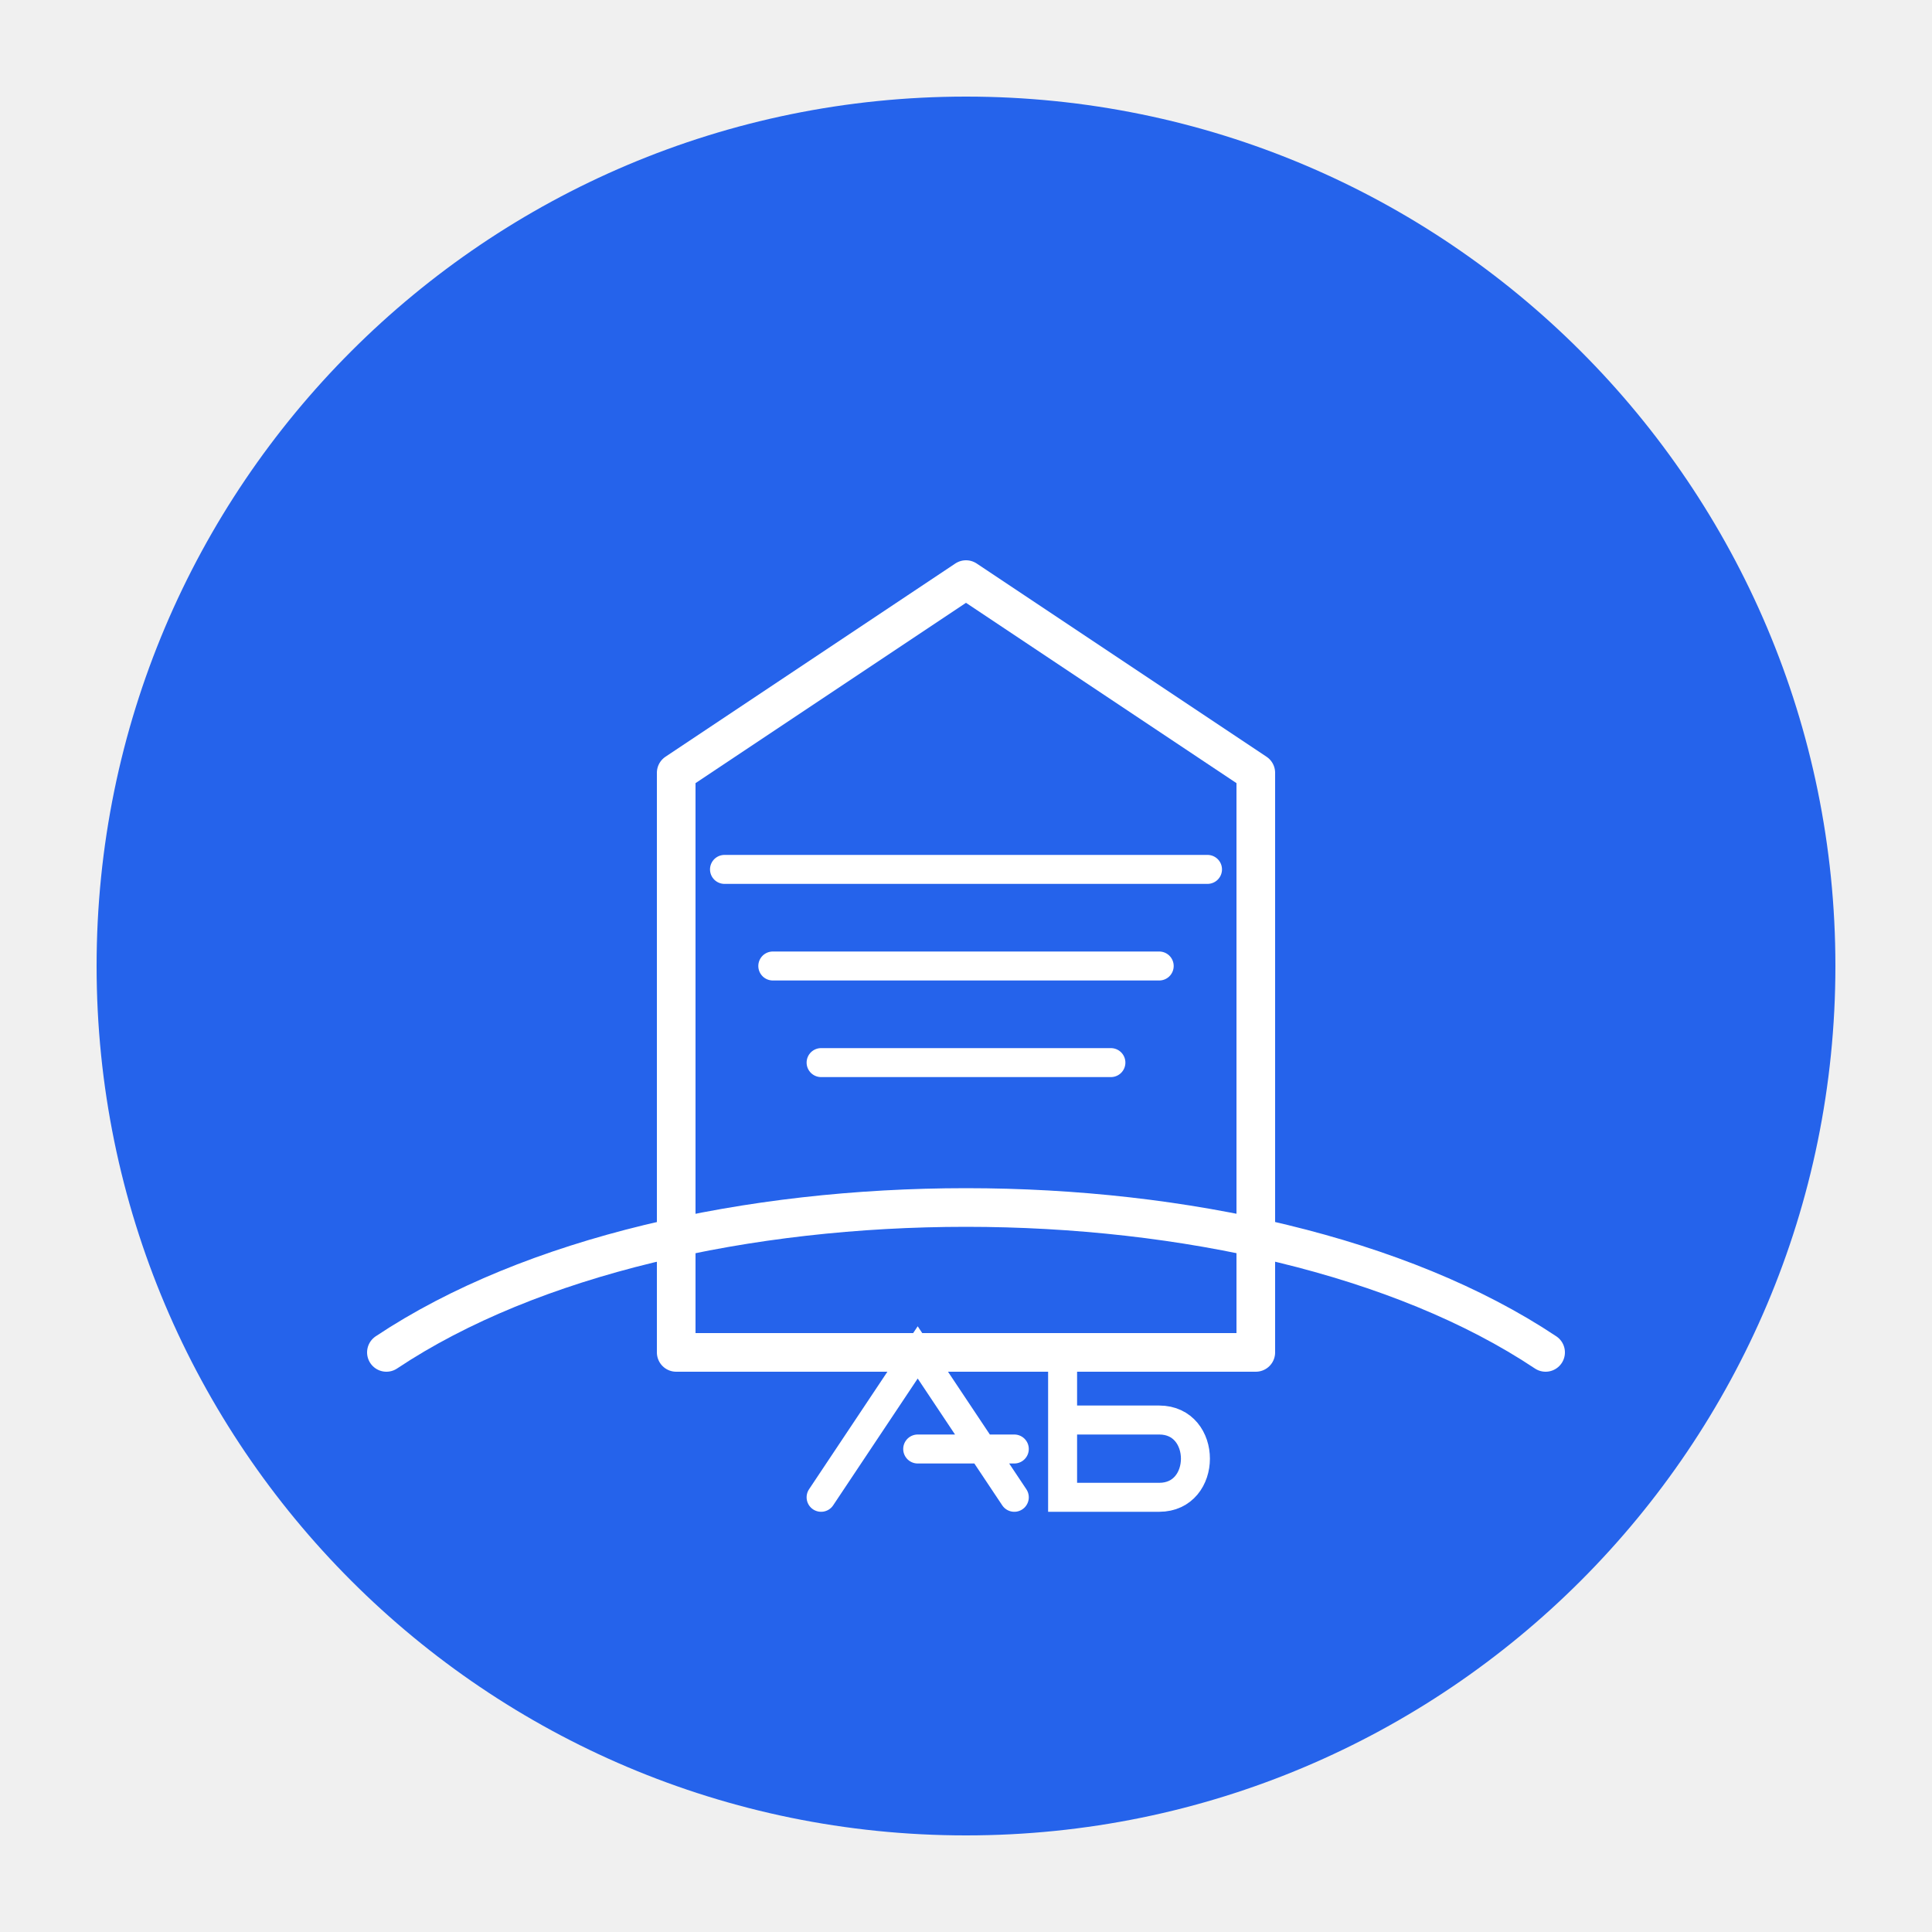
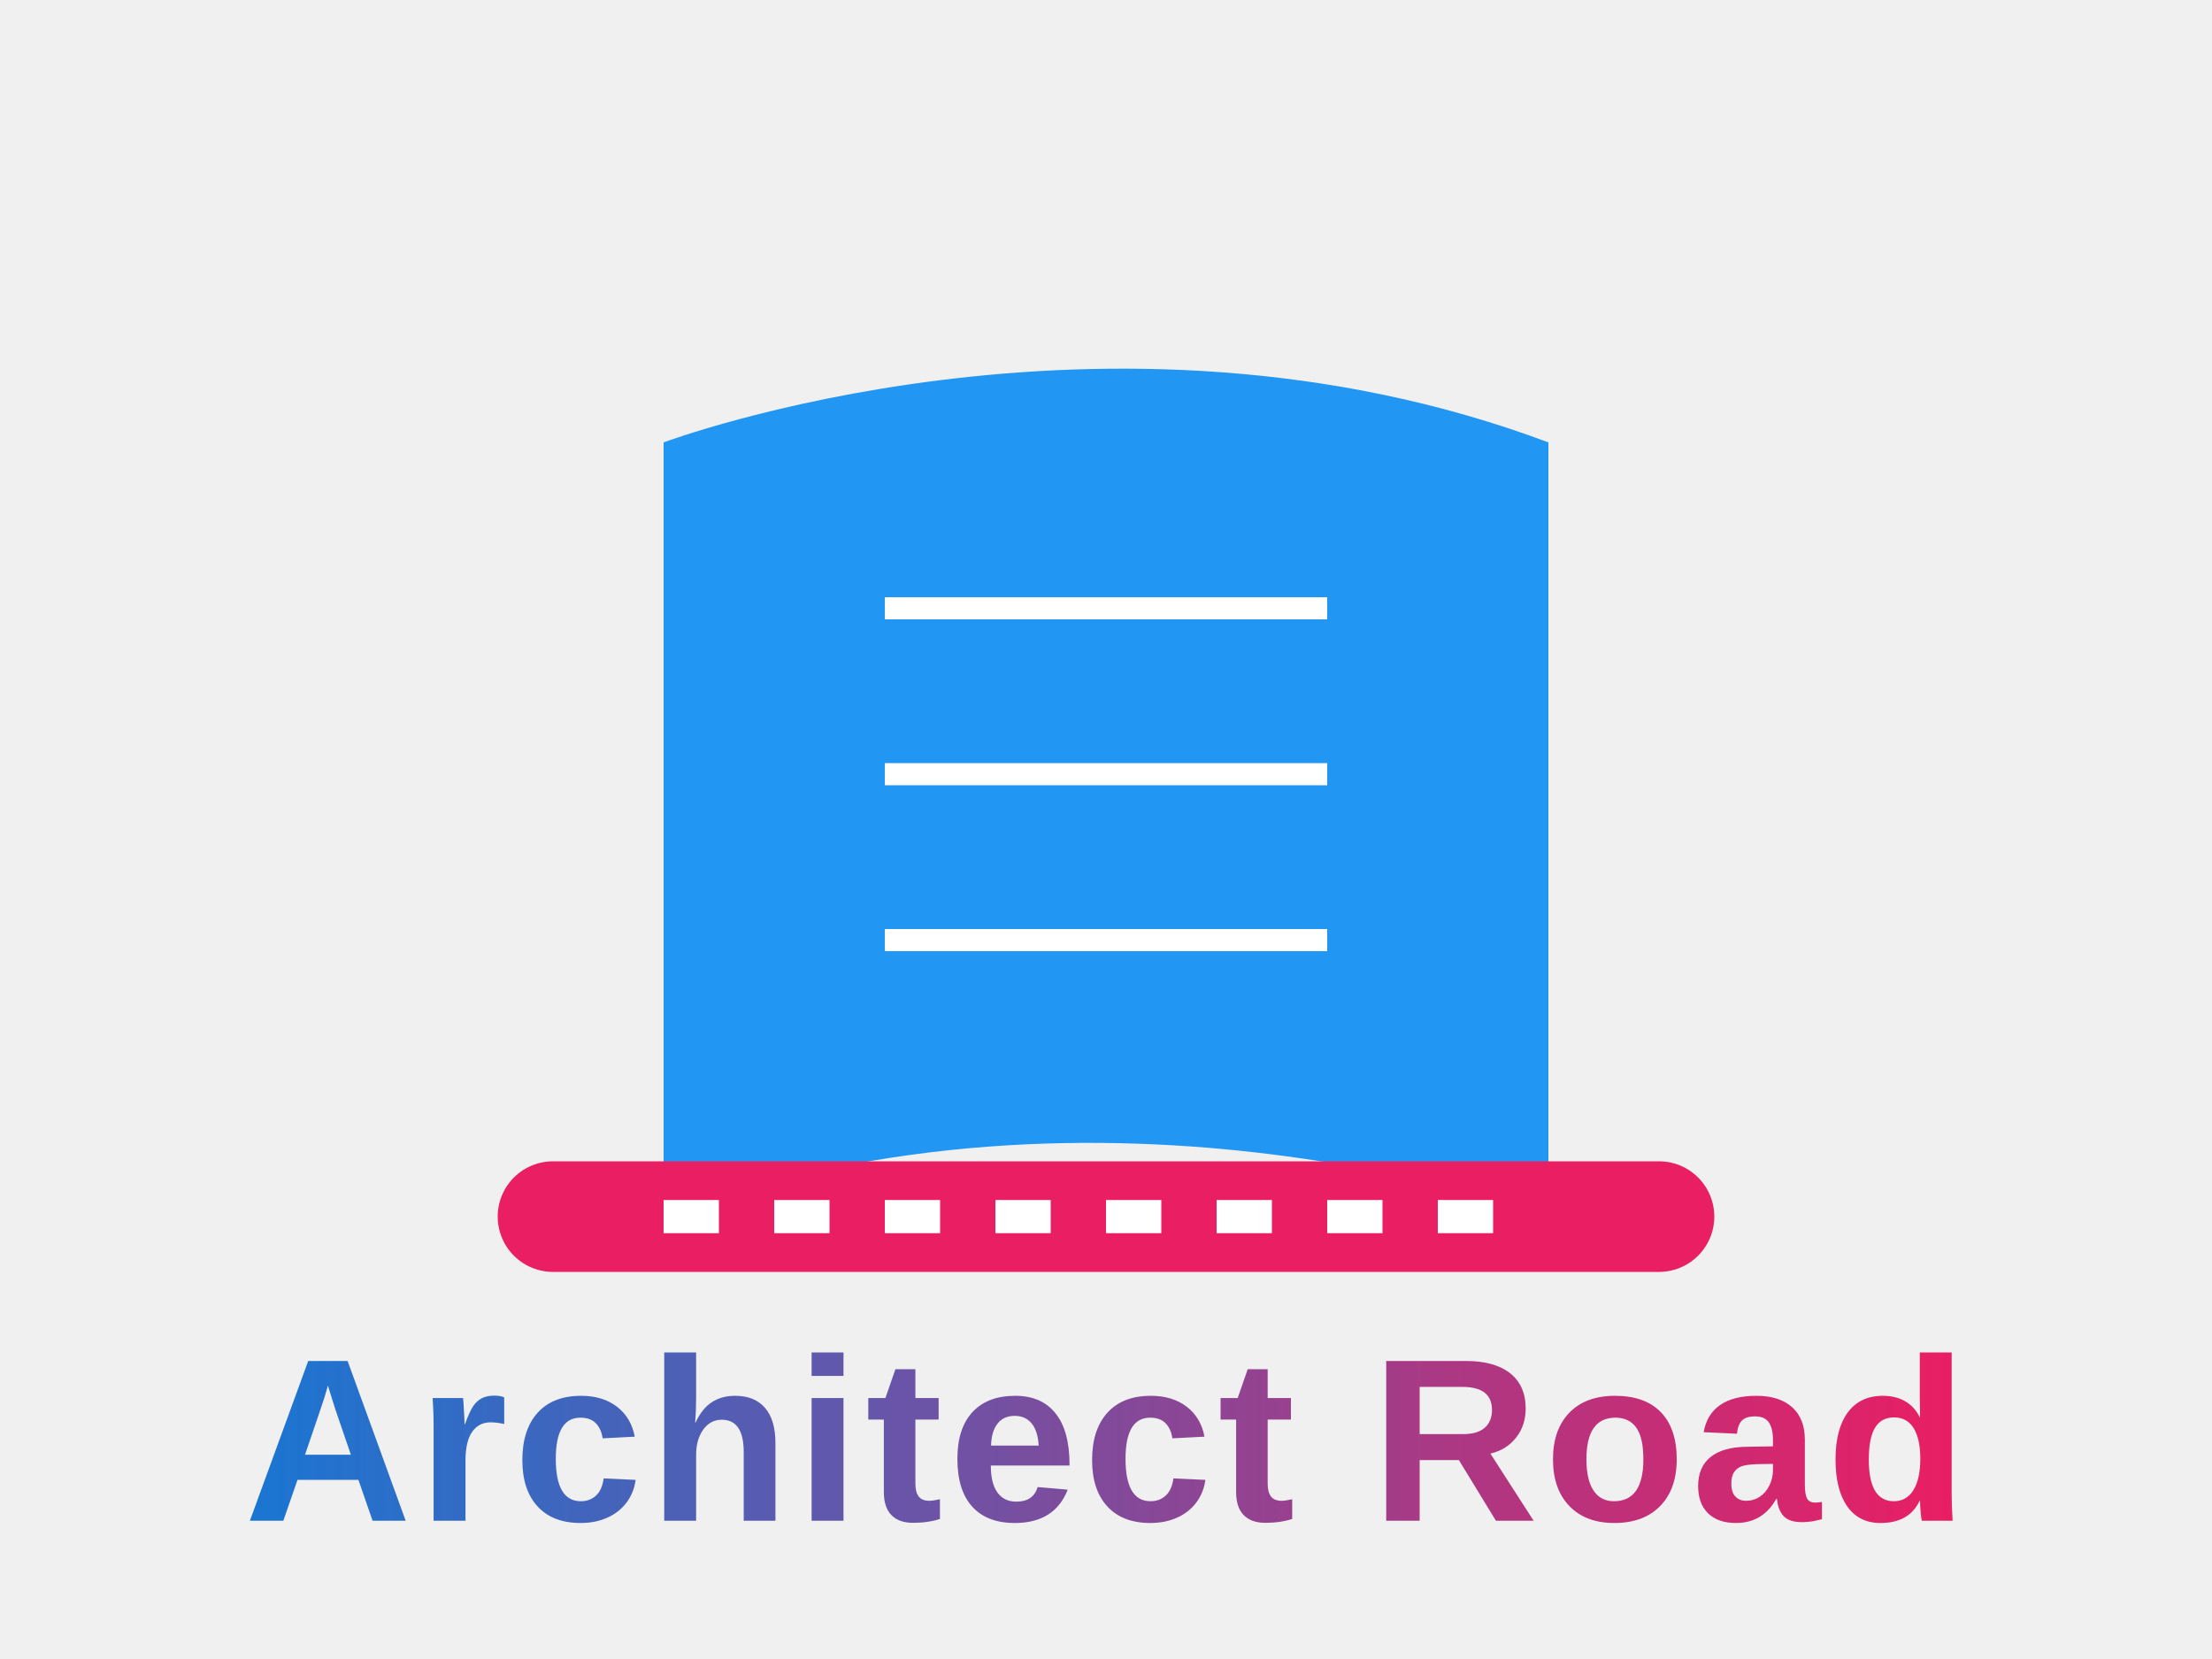
- <svg xmlns="http://www.w3.org/2000/svg" viewBox="0 0 200 200">
-   <circle cx="100" cy="100" r="90" fill="#2563eb" />
-   <path d="M70 140 L70 80 L100 60 L130 80 L130 140 Z" fill="none" stroke="white" stroke-width="4" stroke-linejoin="round" />
-   <path d="M40 140 C70 120, 130 120, 160 140" fill="none" stroke="white" stroke-width="4" stroke-linecap="round" />
-   <path d="M85 110 L115 110 M80 100 L120 100 M75 90 L125 90" stroke="white" stroke-width="3" stroke-linecap="round" />
-   <path d="M85 155 L95 140 L105 155 M95 150 L105 150" stroke="white" stroke-width="3" fill="none" stroke-linecap="round" />
-   <path d="M110 140 L110 155 L120 155 C125 155 125 147 120 147 L110 147" stroke="white" stroke-width="3" fill="none" stroke-linecap="round" />
+ <svg xmlns="http://www.w3.org/2000/svg" viewBox="0 0 400 300">
+   <defs>
+     <linearGradient id="textGradient" x1="0%" y1="0%" x2="100%" y2="0%">
+       <stop offset="0%" style="stop-color:#1976D2" />
+       <stop offset="100%" style="stop-color:#E91E63" />
+     </linearGradient>
+   </defs>
+   <path d="M120 80 C120 80, 200 50, 280 80 L280 220 C280 220, 200 190, 120 220 Z" fill="#2196F3" />
+   <path d="M100 220 L300 220" stroke="#E91E63" stroke-width="20" stroke-linecap="round" />
+   <path d="M120 220 L280 220" stroke="white" stroke-width="6" stroke-dasharray="10,10" />
+   <path d="M160 110 L240 110" stroke="white" stroke-width="4" />
+   <path d="M160 140 L240 140" stroke="white" stroke-width="4" />
+   <path d="M160 170 L240 170" stroke="white" stroke-width="4" />
+   <text x="200" y="275" font-family="Arial, sans-serif" font-size="42" font-weight="bold" text-anchor="middle" fill="url(#textGradient)" style="letter-spacing: 1px;">
+     Architect Road
+   </text>
</svg>
